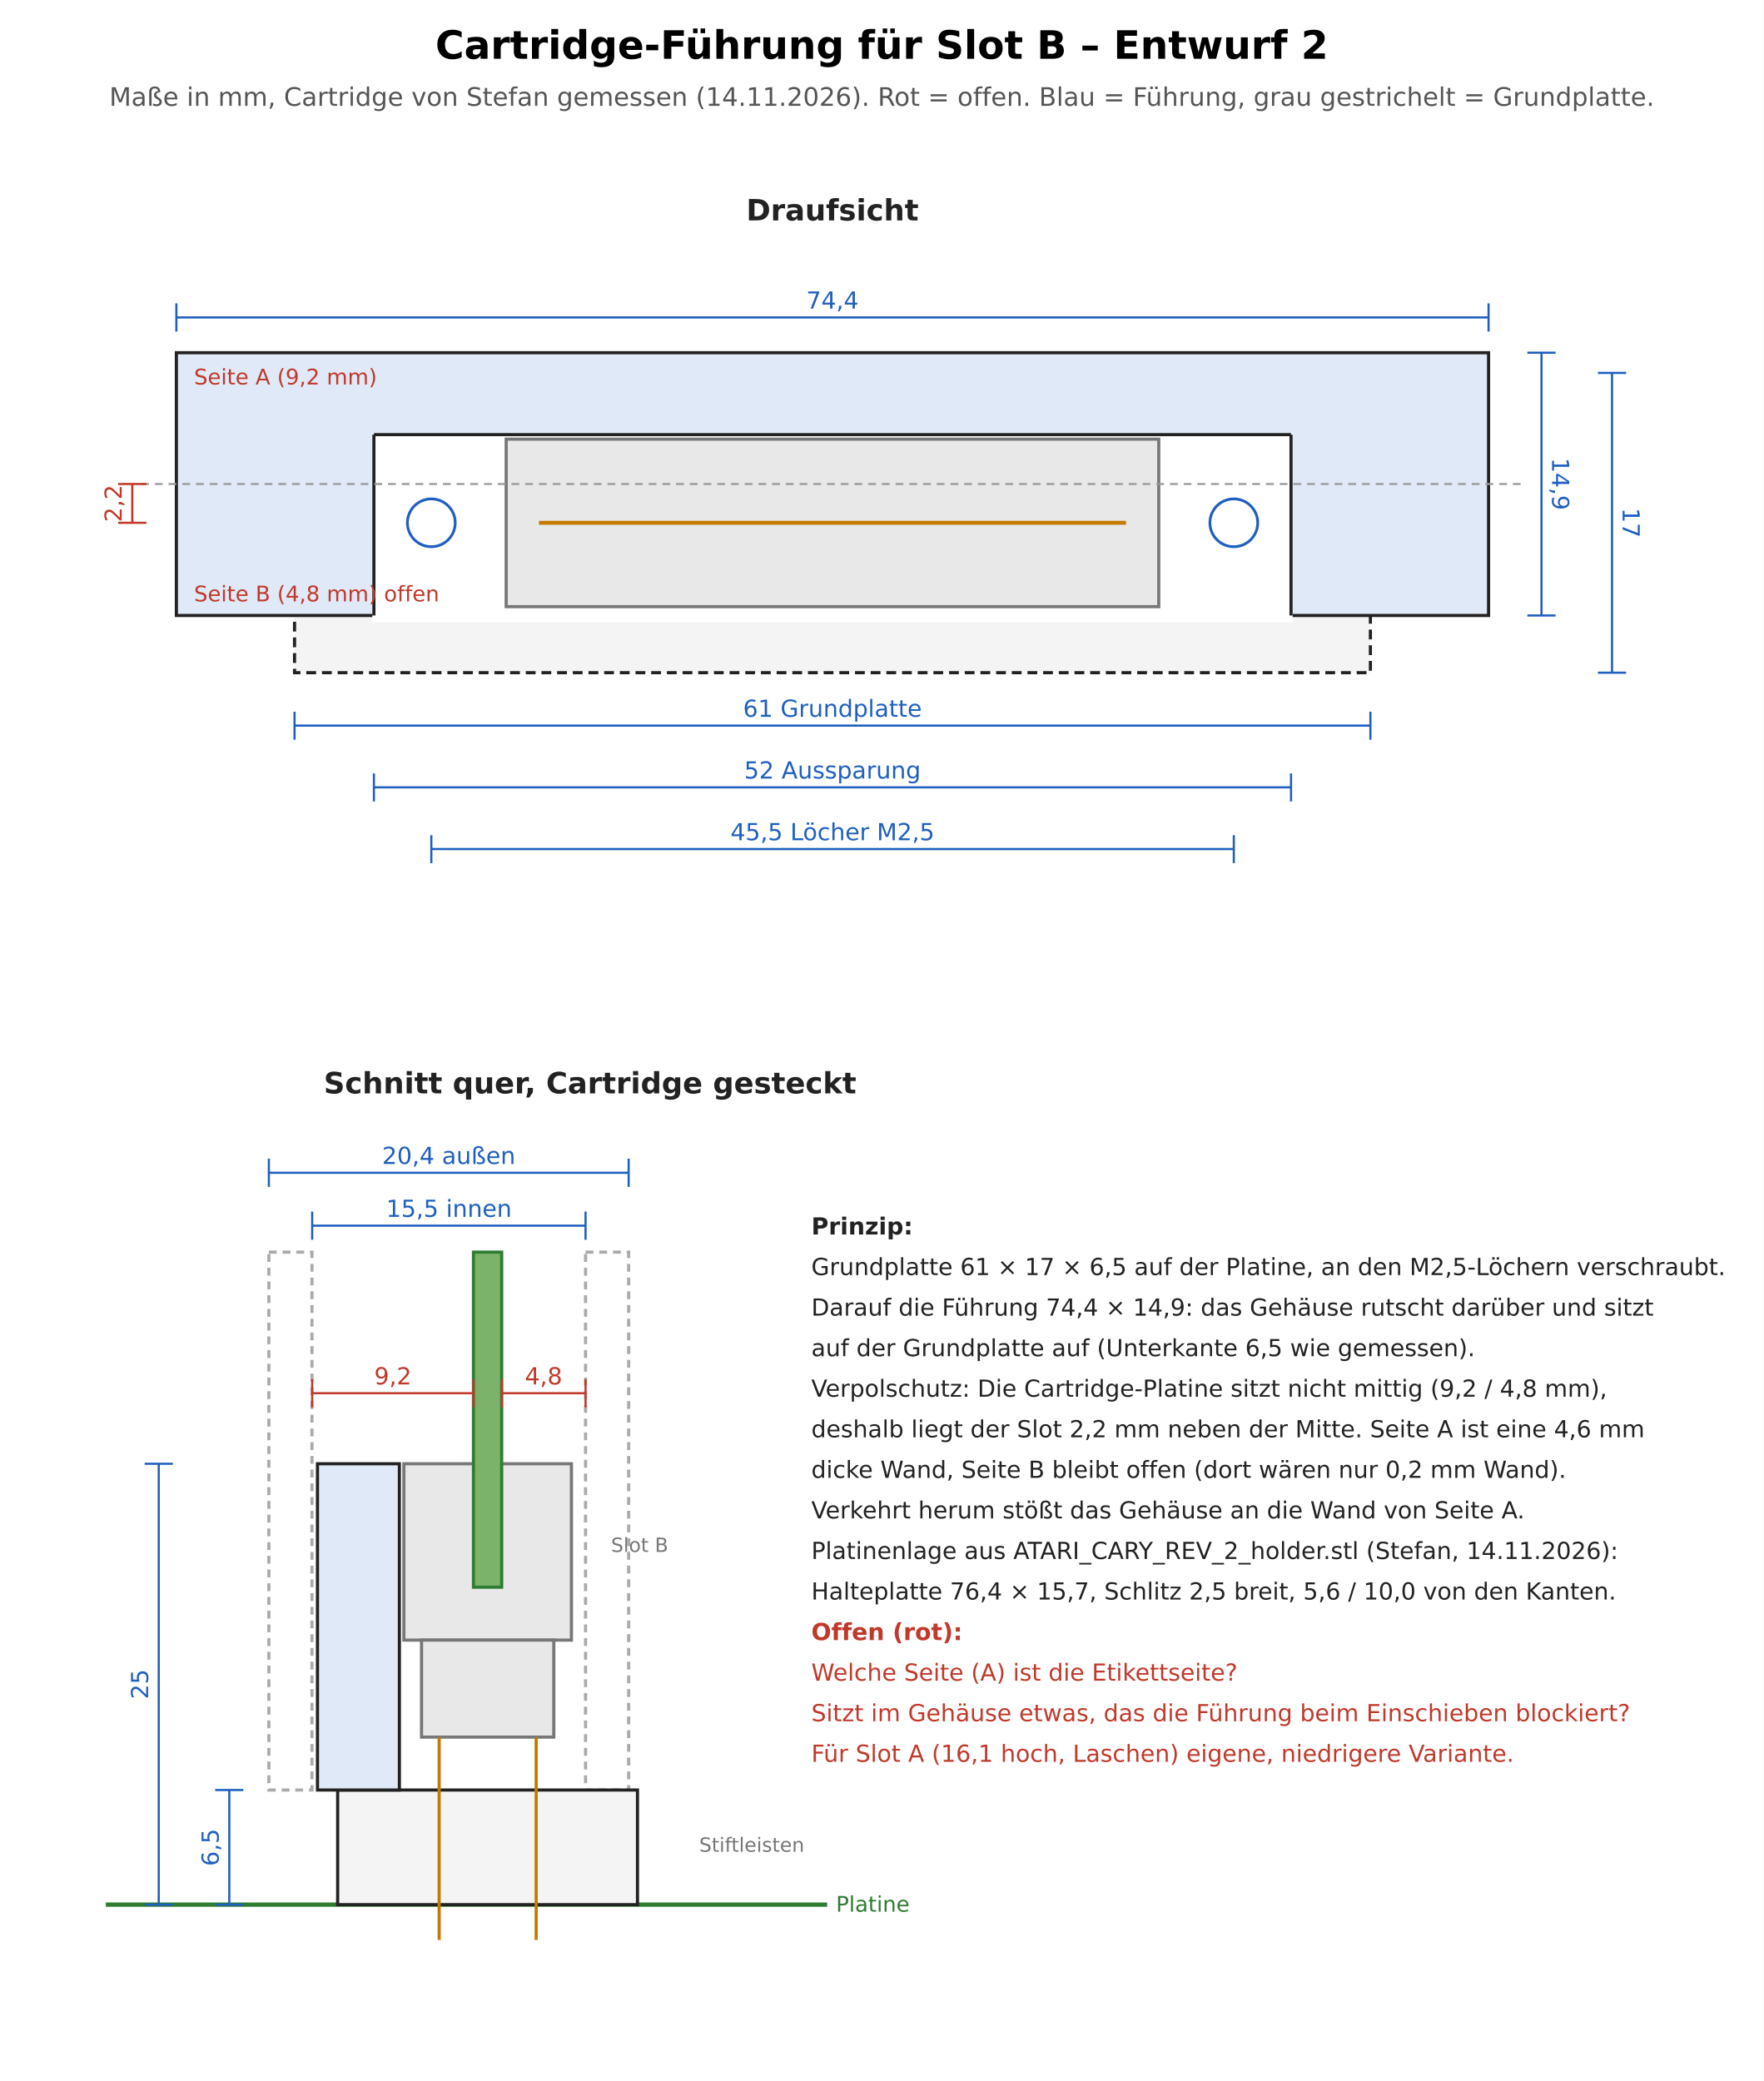
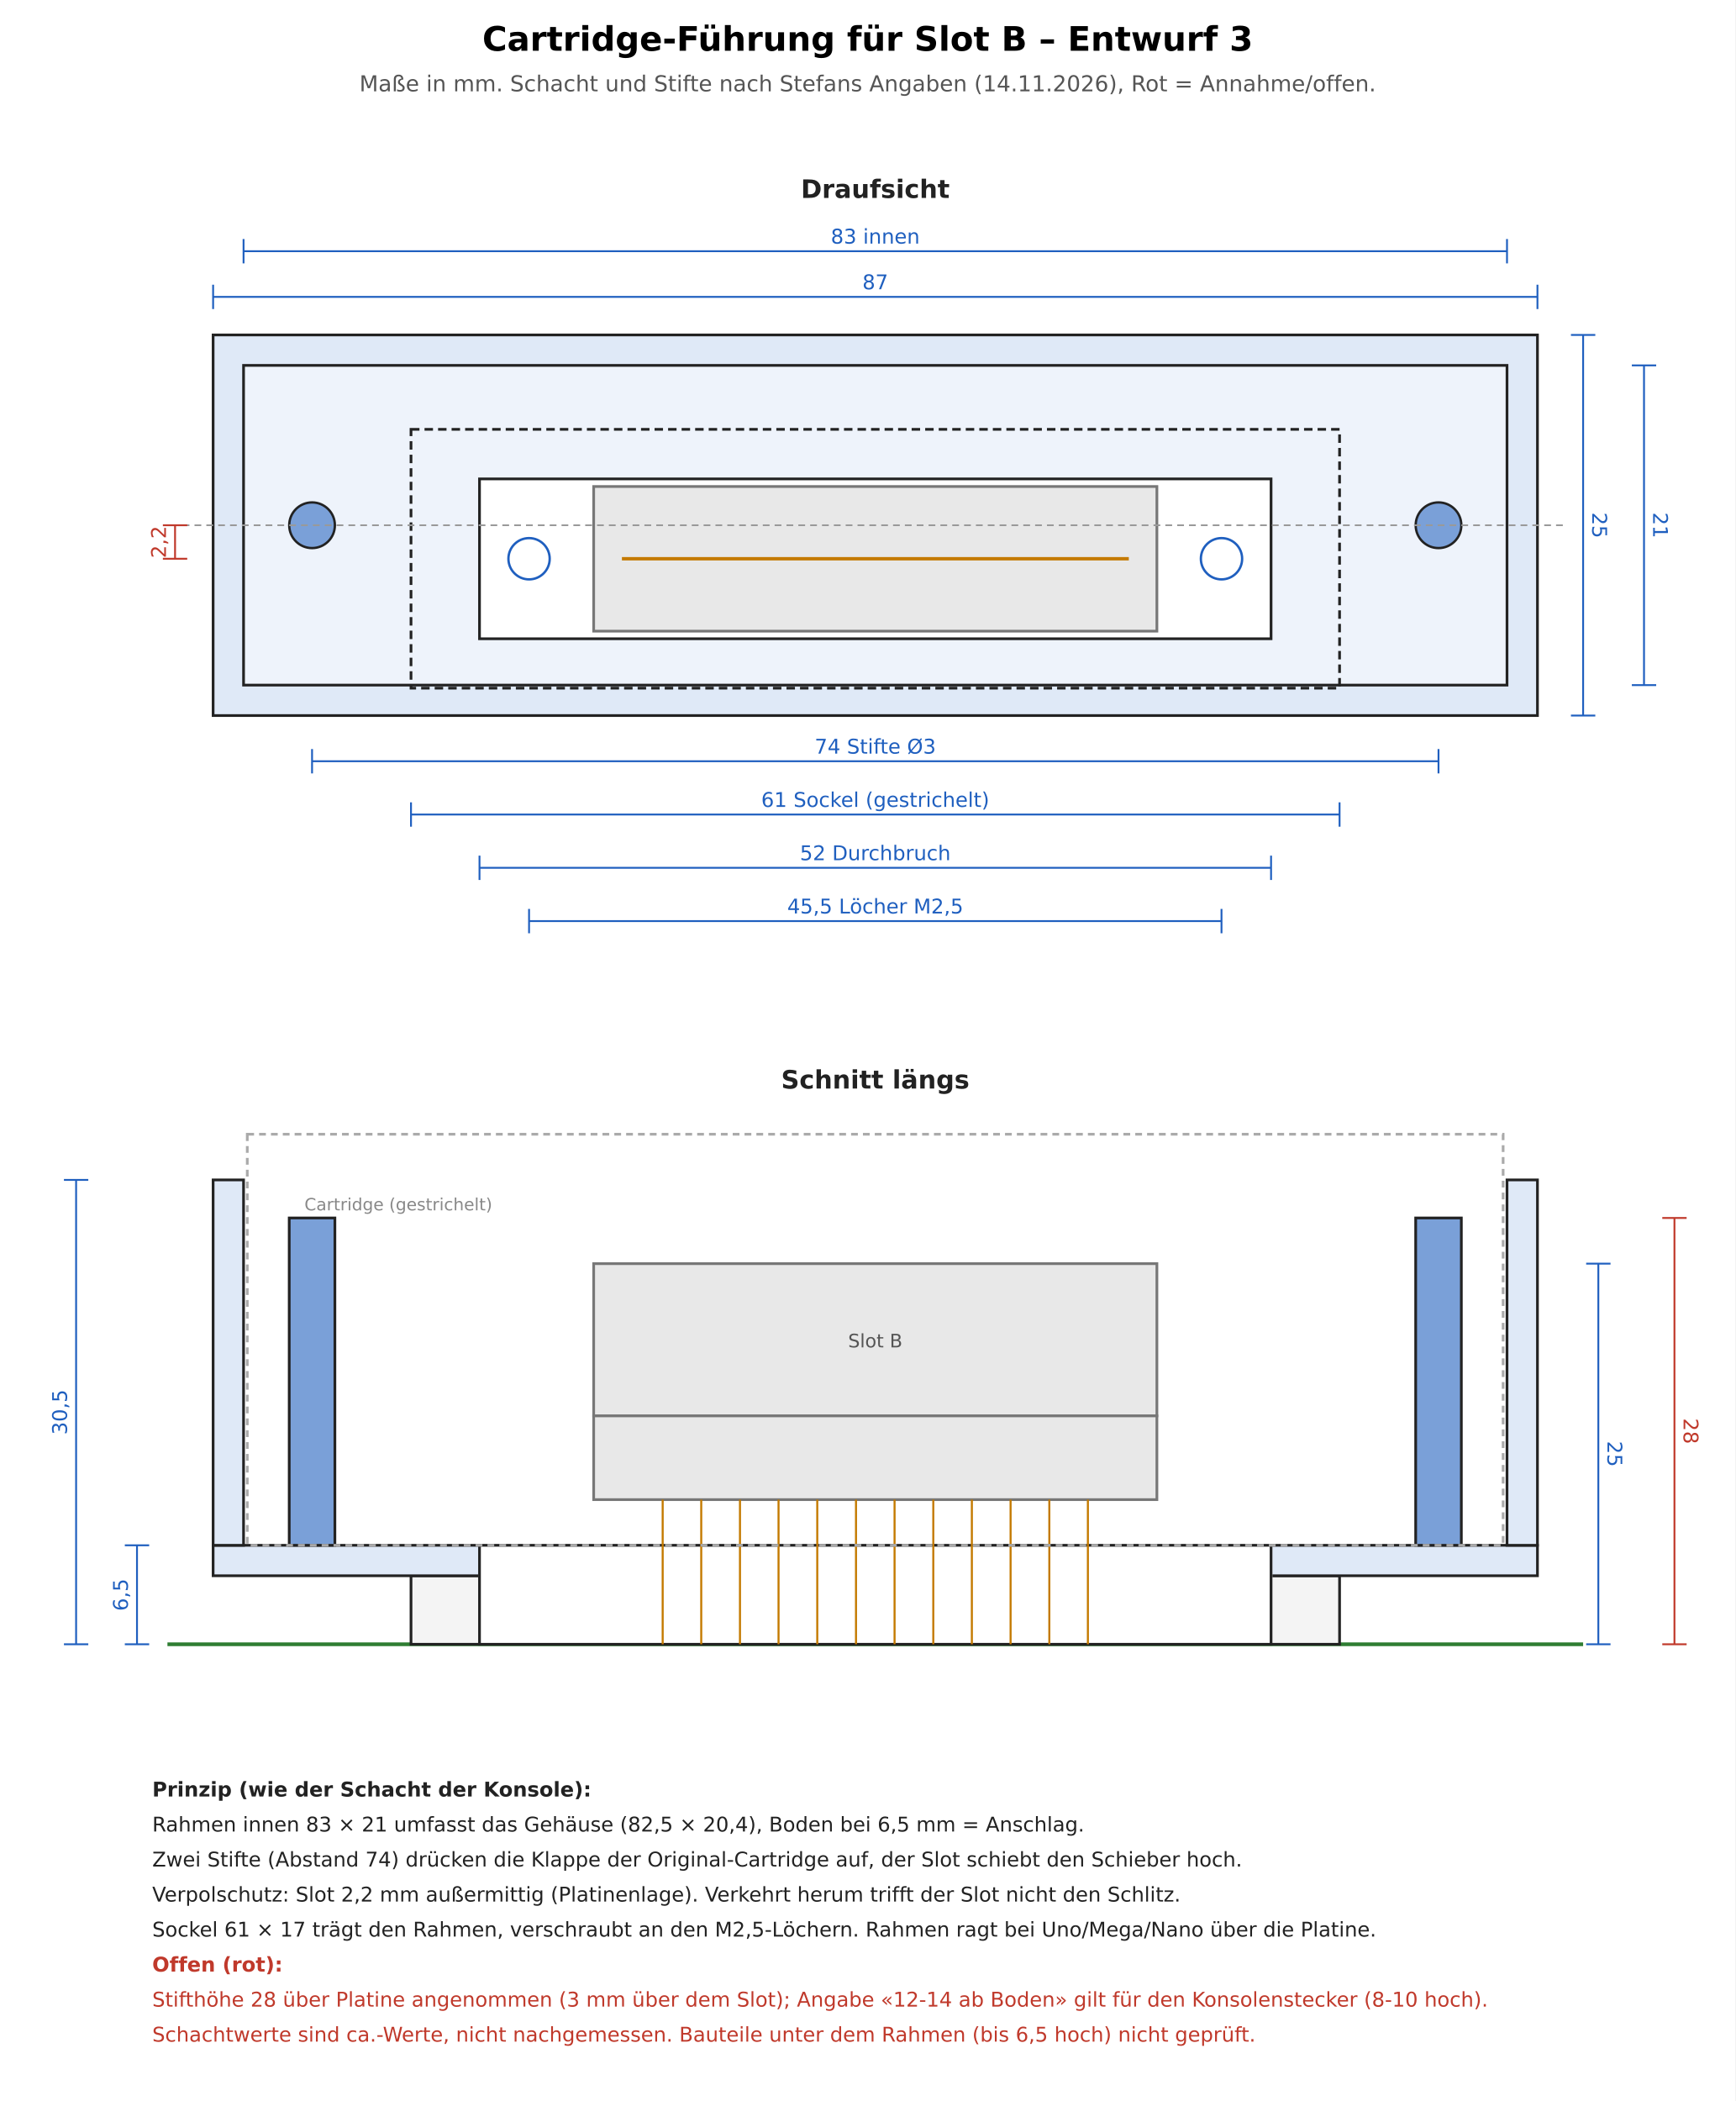
- <svg xmlns="http://www.w3.org/2000/svg" width="900" height="1062" viewBox="0 0 900 1062">
+ <svg xmlns="http://www.w3.org/2000/svg" width="1026" height="1242" viewBox="0 0 1026 1242">
  <rect width="100%" height="100%" fill="white" />
-   <text x="450.0" y="30" font-family="DejaVu Sans, sans-serif" font-size="20" font-weight="bold" text-anchor="middle">Cartridge-Führung für Slot B – Entwurf 2</text>
-   <text x="450.0" y="54" font-family="DejaVu Sans, sans-serif" font-size="13" fill="#555" text-anchor="middle">Maße in mm, Cartridge von Stefan gemessen (14.11.2026). Rot = offen. Blau = Führung, grau gestrichelt = Grundplatte.</text>
-   <text x="424.8" y="112.5" font-family="DejaVu Sans, sans-serif" font-size="15" fill="#222" text-anchor="middle" font-weight="bold">Draufsicht</text>
-   <rect x="150.3" y="190.3" width="549.0" height="153.0" fill="#f4f4f4" stroke="#222" stroke-width="1.6" stroke-dasharray="5,3" />
-   <rect x="90.0" y="180.0" width="669.6" height="134.1" fill="#dfe9f7" stroke="#222" stroke-width="1.6" />
-   <rect x="190.8" y="221.8" width="468.0" height="95.0" fill="white" stroke="white" stroke-width="1.6" />
-   <line x1="190.8" y1="221.8" x2="658.8" y2="221.8" stroke="#222" stroke-width="1.6" />
-   <line x1="190.8" y1="221.8" x2="190.8" y2="314.1" stroke="#222" stroke-width="1.6" />
-   <line x1="658.8" y1="221.8" x2="658.8" y2="314.1" stroke="#222" stroke-width="1.6" />
-   <rect x="258.3" y="224.1" width="333.0" height="85.5" fill="#e8e8e8" stroke="#777" stroke-width="1.6" />
-   <line x1="275.0" y1="266.8" x2="574.6" y2="266.8" stroke="#c47a00" stroke-width="2" />
-   <circle cx="220.1" cy="266.8" r="12.2" fill="#fff" stroke="#1f5fbf" stroke-width="1.4" />
-   <circle cx="629.6" cy="266.8" r="12.2" fill="#fff" stroke="#1f5fbf" stroke-width="1.4" />
-   <line x1="72.0" y1="247.0" x2="777.6" y2="247.0" stroke="#999" stroke-width="1" stroke-dasharray="4,3" />
-   <line x1="90.0" y1="162.0" x2="759.6" y2="162.0" stroke="#1f5fbf" stroke-width="1.1" />
-   <line x1="90.0" y1="154.8" x2="90.0" y2="169.2" stroke="#1f5fbf" stroke-width="1.1" />
-   <line x1="759.6" y1="154.8" x2="759.6" y2="169.2" stroke="#1f5fbf" stroke-width="1.1" />
-   <text x="424.8" y="157.5" font-family="DejaVu Sans, sans-serif" font-size="12" fill="#1f5fbf" text-anchor="middle">74,4</text>
-   <line x1="150.3" y1="370.3" x2="699.3" y2="370.3" stroke="#1f5fbf" stroke-width="1.1" />
-   <line x1="150.3" y1="363.2" x2="150.3" y2="377.5" stroke="#1f5fbf" stroke-width="1.1" />
-   <line x1="699.3" y1="363.2" x2="699.3" y2="377.5" stroke="#1f5fbf" stroke-width="1.1" />
-   <text x="424.8" y="365.8" font-family="DejaVu Sans, sans-serif" font-size="12" fill="#1f5fbf" text-anchor="middle">61 Grundplatte</text>
-   <line x1="190.8" y1="401.8" x2="658.8" y2="401.8" stroke="#1f5fbf" stroke-width="1.1" />
-   <line x1="190.8" y1="394.7" x2="190.8" y2="409.0" stroke="#1f5fbf" stroke-width="1.1" />
-   <line x1="658.8" y1="394.7" x2="658.8" y2="409.0" stroke="#1f5fbf" stroke-width="1.1" />
-   <text x="424.8" y="397.3" font-family="DejaVu Sans, sans-serif" font-size="12" fill="#1f5fbf" text-anchor="middle">52 Aussparung</text>
-   <line x1="220.1" y1="433.3" x2="629.6" y2="433.3" stroke="#1f5fbf" stroke-width="1.1" />
-   <line x1="220.1" y1="426.2" x2="220.1" y2="440.5" stroke="#1f5fbf" stroke-width="1.1" />
-   <line x1="629.6" y1="426.2" x2="629.6" y2="440.5" stroke="#1f5fbf" stroke-width="1.1" />
-   <text x="424.8" y="428.8" font-family="DejaVu Sans, sans-serif" font-size="12" fill="#1f5fbf" text-anchor="middle">45,5 Löcher M2,5</text>
-   <line x1="786.6" y1="180.0" x2="786.6" y2="314.1" stroke="#1f5fbf" stroke-width="1.1" />
-   <line x1="779.4" y1="180.0" x2="793.8" y2="180.0" stroke="#1f5fbf" stroke-width="1.1" />
-   <line x1="779.4" y1="314.1" x2="793.8" y2="314.1" stroke="#1f5fbf" stroke-width="1.1" />
-   <text x="792.0" y="247.0" font-family="DejaVu Sans, sans-serif" font-size="12" fill="#1f5fbf" text-anchor="middle" transform="rotate(90 792.0 247.0)">14,9</text>
-   <line x1="822.6" y1="190.3" x2="822.6" y2="343.3" stroke="#1f5fbf" stroke-width="1.1" />
-   <line x1="815.4" y1="190.3" x2="829.8" y2="190.3" stroke="#1f5fbf" stroke-width="1.1" />
-   <line x1="815.4" y1="343.3" x2="829.8" y2="343.3" stroke="#1f5fbf" stroke-width="1.1" />
-   <text x="828.0" y="266.8" font-family="DejaVu Sans, sans-serif" font-size="12" fill="#1f5fbf" text-anchor="middle" transform="rotate(90 828.0 266.8)">17</text>
-   <line x1="67.5" y1="247.0" x2="67.5" y2="266.8" stroke="#c0392b" stroke-width="1.1" />
-   <line x1="60.3" y1="247.0" x2="74.7" y2="247.0" stroke="#c0392b" stroke-width="1.1" />
-   <line x1="60.3" y1="266.8" x2="74.7" y2="266.8" stroke="#c0392b" stroke-width="1.1" />
-   <text x="62.1" y="256.9" font-family="DejaVu Sans, sans-serif" font-size="12" fill="#c0392b" text-anchor="middle" transform="rotate(-90 62.1 256.9)">2,2</text>
-   <text x="99.0" y="196.2" font-family="DejaVu Sans, sans-serif" font-size="11" fill="#c0392b" text-anchor="start">Seite A (9,2 mm)</text>
-   <text x="99.0" y="306.9" font-family="DejaVu Sans, sans-serif" font-size="11" fill="#c0392b" text-anchor="start">Seite B (4,8 mm) offen</text>
-   <text x="301.1" y="558.0" font-family="DejaVu Sans, sans-serif" font-size="15" fill="#222" text-anchor="middle" font-weight="bold">Schnitt quer, Cartridge gesteckt</text>
-   <line x1="54.0" y1="972.0" x2="422.1" y2="972.0" stroke="#2e7d32" stroke-width="2.2" />
-   <text x="426.6" y="975.6" font-family="DejaVu Sans, sans-serif" font-size="11" fill="#2e7d32" text-anchor="start">Platine</text>
-   <rect x="137.2" y="639.0" width="22.0" height="274.5" fill="none" stroke="#aaa" stroke-width="1.6" stroke-dasharray="4,3" />
-   <rect x="298.8" y="639.0" width="22.0" height="274.5" fill="none" stroke="#aaa" stroke-width="1.6" stroke-dasharray="4,3" />
-   <rect x="172.3" y="913.5" width="153.0" height="58.5" fill="#f4f4f4" stroke="#222" stroke-width="1.6" />
-   <rect x="162.0" y="747.0" width="41.8" height="166.5" fill="#dfe9f7" stroke="#222" stroke-width="1.6" />
-   <rect x="206.1" y="747.0" width="85.5" height="90.0" fill="#e8e8e8" stroke="#777" stroke-width="1.6" />
-   <rect x="215.1" y="837.0" width="67.5" height="49.5" fill="#e8e8e8" stroke="#777" stroke-width="1.6" />
-   <line x1="224.1" y1="886.5" x2="224.1" y2="990.0" stroke="#c47a00" stroke-width="1.6" />
-   <line x1="273.6" y1="886.5" x2="273.6" y2="990.0" stroke="#c47a00" stroke-width="1.6" />
-   <rect x="241.6" y="639.0" width="14.4" height="171.0" fill="#7cb36b" stroke="#2e7d32" stroke-width="1.6" />
-   <line x1="81.0" y1="747.0" x2="81.0" y2="972.0" stroke="#1f5fbf" stroke-width="1.1" />
-   <line x1="73.8" y1="747.0" x2="88.2" y2="747.0" stroke="#1f5fbf" stroke-width="1.1" />
+   <text x="513.0" y="30" font-family="DejaVu Sans, sans-serif" font-size="20" font-weight="bold" text-anchor="middle">Cartridge-Führung für Slot B – Entwurf 3</text>
+   <text x="513.0" y="54" font-family="DejaVu Sans, sans-serif" font-size="13" fill="#555" text-anchor="middle">Maße in mm. Schacht und Stifte nach Stefans Angaben (14.11.2026), Rot = Annahme/offen.</text>
+   <text x="517.5" y="117.0" font-family="DejaVu Sans, sans-serif" font-size="15" fill="#222" text-anchor="middle" font-weight="bold">Draufsicht</text>
+   <rect x="126.0" y="198.0" width="783.0" height="225.0" fill="#dfe9f7" stroke="#222" stroke-width="1.6" />
+   <rect x="144.0" y="216.0" width="747.0" height="189.0" fill="#eef3fb" stroke="#222" stroke-width="1.6" />
+   <rect x="243.0" y="253.8" width="549.0" height="153.0" fill="none" stroke="#222" stroke-width="1.6" stroke-dasharray="5,3" />
+   <rect x="283.5" y="283.1" width="468.0" height="94.5" fill="white" stroke="#222" stroke-width="1.6" />
+   <rect x="351.0" y="287.6" width="333.0" height="85.5" fill="#e8e8e8" stroke="#777" stroke-width="1.6" />
+   <line x1="367.7" y1="330.3" x2="667.4" y2="330.3" stroke="#c47a00" stroke-width="2" />
+   <circle cx="312.8" cy="330.3" r="12.2" fill="#fff" stroke="#1f5fbf" stroke-width="1.4" />
+   <circle cx="184.5" cy="310.5" r="13.5" fill="#7aa0d8" stroke="#222" stroke-width="1.4" />
+   <circle cx="722.2" cy="330.3" r="12.2" fill="#fff" stroke="#1f5fbf" stroke-width="1.4" />
+   <circle cx="850.5" cy="310.5" r="13.5" fill="#7aa0d8" stroke="#222" stroke-width="1.4" />
+   <line x1="108.0" y1="310.5" x2="927.0" y2="310.5" stroke="#999" stroke-width="1" stroke-dasharray="4,3" />
+   <line x1="126.0" y1="175.5" x2="909.0" y2="175.5" stroke="#1f5fbf" stroke-width="1.1" />
+   <line x1="126.0" y1="168.3" x2="126.0" y2="182.7" stroke="#1f5fbf" stroke-width="1.1" />
+   <line x1="909.0" y1="168.3" x2="909.0" y2="182.7" stroke="#1f5fbf" stroke-width="1.1" />
+   <text x="517.5" y="171.0" font-family="DejaVu Sans, sans-serif" font-size="12" fill="#1f5fbf" text-anchor="middle">87</text>
+   <line x1="144.0" y1="148.5" x2="891.0" y2="148.5" stroke="#1f5fbf" stroke-width="1.1" />
+   <line x1="144.0" y1="141.3" x2="144.0" y2="155.7" stroke="#1f5fbf" stroke-width="1.1" />
+   <line x1="891.0" y1="141.3" x2="891.0" y2="155.7" stroke="#1f5fbf" stroke-width="1.1" />
+   <text x="517.5" y="144.0" font-family="DejaVu Sans, sans-serif" font-size="12" fill="#1f5fbf" text-anchor="middle">83 innen</text>
+   <line x1="184.5" y1="450.0" x2="850.5" y2="450.0" stroke="#1f5fbf" stroke-width="1.1" />
+   <line x1="184.5" y1="442.8" x2="184.5" y2="457.2" stroke="#1f5fbf" stroke-width="1.1" />
+   <line x1="850.5" y1="442.8" x2="850.5" y2="457.2" stroke="#1f5fbf" stroke-width="1.1" />
+   <text x="517.5" y="445.5" font-family="DejaVu Sans, sans-serif" font-size="12" fill="#1f5fbf" text-anchor="middle">74 Stifte Ø3</text>
+   <line x1="243.0" y1="481.5" x2="792.0" y2="481.5" stroke="#1f5fbf" stroke-width="1.1" />
+   <line x1="243.0" y1="474.3" x2="243.0" y2="488.7" stroke="#1f5fbf" stroke-width="1.1" />
+   <line x1="792.0" y1="474.3" x2="792.0" y2="488.7" stroke="#1f5fbf" stroke-width="1.1" />
+   <text x="517.5" y="477.0" font-family="DejaVu Sans, sans-serif" font-size="12" fill="#1f5fbf" text-anchor="middle">61 Sockel (gestrichelt)</text>
+   <line x1="283.5" y1="513.0" x2="751.5" y2="513.0" stroke="#1f5fbf" stroke-width="1.1" />
+   <line x1="283.5" y1="505.8" x2="283.5" y2="520.2" stroke="#1f5fbf" stroke-width="1.1" />
+   <line x1="751.5" y1="505.8" x2="751.5" y2="520.2" stroke="#1f5fbf" stroke-width="1.1" />
+   <text x="517.5" y="508.5" font-family="DejaVu Sans, sans-serif" font-size="12" fill="#1f5fbf" text-anchor="middle">52 Durchbruch</text>
+   <line x1="312.8" y1="544.5" x2="722.2" y2="544.5" stroke="#1f5fbf" stroke-width="1.1" />
+   <line x1="312.8" y1="537.3" x2="312.8" y2="551.7" stroke="#1f5fbf" stroke-width="1.1" />
+   <line x1="722.2" y1="537.3" x2="722.2" y2="551.7" stroke="#1f5fbf" stroke-width="1.1" />
+   <text x="517.5" y="540.0" font-family="DejaVu Sans, sans-serif" font-size="12" fill="#1f5fbf" text-anchor="middle">45,5 Löcher M2,5</text>
+   <line x1="936.0" y1="198.0" x2="936.0" y2="423.0" stroke="#1f5fbf" stroke-width="1.1" />
+   <line x1="928.8" y1="198.0" x2="943.2" y2="198.0" stroke="#1f5fbf" stroke-width="1.1" />
+   <line x1="928.8" y1="423.0" x2="943.2" y2="423.0" stroke="#1f5fbf" stroke-width="1.1" />
+   <text x="941.4" y="310.5" font-family="DejaVu Sans, sans-serif" font-size="12" fill="#1f5fbf" text-anchor="middle" transform="rotate(90 941.4 310.5)">25</text>
+   <line x1="972.0" y1="216.0" x2="972.0" y2="405.0" stroke="#1f5fbf" stroke-width="1.1" />
+   <line x1="964.8" y1="216.0" x2="979.2" y2="216.0" stroke="#1f5fbf" stroke-width="1.1" />
+   <line x1="964.8" y1="405.0" x2="979.2" y2="405.0" stroke="#1f5fbf" stroke-width="1.1" />
+   <text x="977.4" y="310.5" font-family="DejaVu Sans, sans-serif" font-size="12" fill="#1f5fbf" text-anchor="middle" transform="rotate(90 977.4 310.5)">21</text>
+   <line x1="103.5" y1="310.5" x2="103.5" y2="330.3" stroke="#c0392b" stroke-width="1.1" />
+   <line x1="96.3" y1="310.5" x2="110.7" y2="310.5" stroke="#c0392b" stroke-width="1.1" />
+   <line x1="96.3" y1="330.3" x2="110.7" y2="330.3" stroke="#c0392b" stroke-width="1.1" />
+   <text x="98.1" y="320.4" font-family="DejaVu Sans, sans-serif" font-size="12" fill="#c0392b" text-anchor="middle" transform="rotate(-90 98.1 320.4)">2,2</text>
+   <text x="517.5" y="643.5" font-family="DejaVu Sans, sans-serif" font-size="15" fill="#222" text-anchor="middle" font-weight="bold">Schnitt längs</text>
+   <line x1="99.0" y1="972.0" x2="936.0" y2="972.0" stroke="#2e7d32" stroke-width="2.2" />
+   <rect x="243.0" y="931.5" width="549.0" height="40.5" fill="#f4f4f4" stroke="#222" stroke-width="1.6" />
+   <rect x="126.0" y="913.5" width="783.0" height="18.0" fill="#dfe9f7" stroke="#222" stroke-width="1.6" />
+   <rect x="126.0" y="697.5" width="18.0" height="216.0" fill="#dfe9f7" stroke="#222" stroke-width="1.6" />
+   <rect x="171.0" y="720.0" width="27.0" height="193.5" fill="#7aa0d8" stroke="#222" stroke-width="1.6" />
+   <rect x="891.0" y="697.5" width="18.0" height="216.0" fill="#dfe9f7" stroke="#222" stroke-width="1.6" />
+   <rect x="837.0" y="720.0" width="27.0" height="193.5" fill="#7aa0d8" stroke="#222" stroke-width="1.6" />
+   <rect x="283.5" y="913.5" width="468.0" height="19.8" fill="white" stroke="white" stroke-width="1.6" />
+   <rect x="283.5" y="913.5" width="468.0" height="58.5" fill="white" stroke="#222" stroke-width="1.6" />
+   <rect x="351.0" y="747.0" width="333.0" height="90.0" fill="#e8e8e8" stroke="#777" stroke-width="1.6" />
+   <rect x="351.0" y="837.0" width="333.0" height="49.5" fill="#e8e8e8" stroke="#777" stroke-width="1.6" />
+   <line x1="391.8" y1="886.5" x2="391.8" y2="972.0" stroke="#c47a00" stroke-width="1.2" />
+   <line x1="414.6" y1="886.5" x2="414.6" y2="972.0" stroke="#c47a00" stroke-width="1.2" />
+   <line x1="437.5" y1="886.5" x2="437.5" y2="972.0" stroke="#c47a00" stroke-width="1.2" />
+   <line x1="460.3" y1="886.5" x2="460.3" y2="972.0" stroke="#c47a00" stroke-width="1.2" />
+   <line x1="483.2" y1="886.5" x2="483.2" y2="972.0" stroke="#c47a00" stroke-width="1.2" />
+   <line x1="506.1" y1="886.5" x2="506.1" y2="972.0" stroke="#c47a00" stroke-width="1.2" />
+   <line x1="528.9" y1="886.5" x2="528.9" y2="972.0" stroke="#c47a00" stroke-width="1.2" />
+   <line x1="551.8" y1="886.5" x2="551.8" y2="972.0" stroke="#c47a00" stroke-width="1.2" />
+   <line x1="574.6" y1="886.5" x2="574.6" y2="972.0" stroke="#c47a00" stroke-width="1.2" />
+   <line x1="597.5" y1="886.5" x2="597.5" y2="972.0" stroke="#c47a00" stroke-width="1.2" />
+   <line x1="620.4" y1="886.5" x2="620.4" y2="972.0" stroke="#c47a00" stroke-width="1.2" />
+   <line x1="643.2" y1="886.5" x2="643.2" y2="972.0" stroke="#c47a00" stroke-width="1.2" />
+   <rect x="146.2" y="670.5" width="742.5" height="243.0" fill="none" stroke="#aaa" stroke-width="1.6" stroke-dasharray="4,3" />
+   <line x1="45.0" y1="697.5" x2="45.0" y2="972.0" stroke="#1f5fbf" stroke-width="1.1" />
+   <line x1="37.8" y1="697.5" x2="52.2" y2="697.5" stroke="#1f5fbf" stroke-width="1.1" />
+   <line x1="37.8" y1="972.0" x2="52.2" y2="972.0" stroke="#1f5fbf" stroke-width="1.1" />
+   <text x="39.6" y="834.8" font-family="DejaVu Sans, sans-serif" font-size="12" fill="#1f5fbf" text-anchor="middle" transform="rotate(-90 39.6 834.8)">30,5</text>
+   <line x1="81.0" y1="913.5" x2="81.0" y2="972.0" stroke="#1f5fbf" stroke-width="1.1" />
+   <line x1="73.8" y1="913.5" x2="88.2" y2="913.5" stroke="#1f5fbf" stroke-width="1.1" />
  <line x1="73.8" y1="972.0" x2="88.2" y2="972.0" stroke="#1f5fbf" stroke-width="1.1" />
-   <text x="75.6" y="859.5" font-family="DejaVu Sans, sans-serif" font-size="12" fill="#1f5fbf" text-anchor="middle" transform="rotate(-90 75.6 859.5)">25</text>
-   <line x1="117.0" y1="913.5" x2="117.0" y2="972.0" stroke="#1f5fbf" stroke-width="1.1" />
-   <line x1="109.8" y1="913.5" x2="124.2" y2="913.5" stroke="#1f5fbf" stroke-width="1.1" />
-   <line x1="109.8" y1="972.0" x2="124.2" y2="972.0" stroke="#1f5fbf" stroke-width="1.1" />
-   <text x="111.6" y="942.8" font-family="DejaVu Sans, sans-serif" font-size="12" fill="#1f5fbf" text-anchor="middle" transform="rotate(-90 111.6 942.8)">6,5</text>
-   <line x1="159.3" y1="625.5" x2="298.8" y2="625.5" stroke="#1f5fbf" stroke-width="1.1" />
-   <line x1="159.3" y1="618.3" x2="159.3" y2="632.7" stroke="#1f5fbf" stroke-width="1.1" />
-   <line x1="298.8" y1="618.3" x2="298.8" y2="632.7" stroke="#1f5fbf" stroke-width="1.1" />
-   <text x="229.1" y="621.0" font-family="DejaVu Sans, sans-serif" font-size="12" fill="#1f5fbf" text-anchor="middle">15,5 innen</text>
-   <line x1="137.2" y1="598.5" x2="320.8" y2="598.5" stroke="#1f5fbf" stroke-width="1.1" />
-   <line x1="137.2" y1="591.3" x2="137.2" y2="605.7" stroke="#1f5fbf" stroke-width="1.1" />
-   <line x1="320.8" y1="591.3" x2="320.8" y2="605.7" stroke="#1f5fbf" stroke-width="1.1" />
-   <text x="229.0" y="594.0" font-family="DejaVu Sans, sans-serif" font-size="12" fill="#1f5fbf" text-anchor="middle">20,4 außen</text>
-   <line x1="159.3" y1="711.0" x2="241.6" y2="711.0" stroke="#c0392b" stroke-width="1.1" />
-   <line x1="159.3" y1="703.8" x2="159.3" y2="718.2" stroke="#c0392b" stroke-width="1.1" />
-   <line x1="241.6" y1="703.8" x2="241.6" y2="718.2" stroke="#c0392b" stroke-width="1.1" />
-   <text x="200.5" y="706.5" font-family="DejaVu Sans, sans-serif" font-size="12" fill="#c0392b" text-anchor="middle">9,2</text>
-   <line x1="256.1" y1="711.0" x2="298.8" y2="711.0" stroke="#c0392b" stroke-width="1.1" />
-   <line x1="256.1" y1="703.8" x2="256.1" y2="718.2" stroke="#c0392b" stroke-width="1.1" />
-   <line x1="298.8" y1="703.8" x2="298.8" y2="718.2" stroke="#c0392b" stroke-width="1.1" />
-   <text x="277.4" y="706.5" font-family="DejaVu Sans, sans-serif" font-size="12" fill="#c0392b" text-anchor="middle">4,8</text>
-   <text x="311.8" y="792.0" font-family="DejaVu Sans, sans-serif" font-size="10" fill="#777" text-anchor="start">Slot B</text>
-   <text x="356.8" y="945.0" font-family="DejaVu Sans, sans-serif" font-size="10" fill="#777" text-anchor="start">Stiftleisten</text>
-   <text x="414.0" y="630.0" font-family="DejaVu Sans, sans-serif" font-size="12" fill="#222" text-anchor="start" font-weight="bold">Prinzip:</text>
-   <text x="414.0" y="650.7" font-family="DejaVu Sans, sans-serif" font-size="12" fill="#222" text-anchor="start">Grundplatte 61 × 17 × 6,5 auf der Platine, an den M2,5-Löchern verschraubt.</text>
-   <text x="414.0" y="671.4" font-family="DejaVu Sans, sans-serif" font-size="12" fill="#222" text-anchor="start">Darauf die Führung 74,4 × 14,9: das Gehäuse rutscht darüber und sitzt</text>
-   <text x="414.0" y="692.1" font-family="DejaVu Sans, sans-serif" font-size="12" fill="#222" text-anchor="start">auf der Grundplatte auf (Unterkante 6,5 wie gemessen).</text>
-   <text x="414.0" y="712.8" font-family="DejaVu Sans, sans-serif" font-size="12" fill="#222" text-anchor="start">Verpolschutz: Die Cartridge-Platine sitzt nicht mittig (9,2 / 4,8 mm),</text>
-   <text x="414.0" y="733.5" font-family="DejaVu Sans, sans-serif" font-size="12" fill="#222" text-anchor="start">deshalb liegt der Slot 2,2 mm neben der Mitte. Seite A ist eine 4,6 mm</text>
-   <text x="414.0" y="754.2" font-family="DejaVu Sans, sans-serif" font-size="12" fill="#222" text-anchor="start">dicke Wand, Seite B bleibt offen (dort wären nur 0,2 mm Wand).</text>
-   <text x="414.0" y="774.9" font-family="DejaVu Sans, sans-serif" font-size="12" fill="#222" text-anchor="start">Verkehrt herum stößt das Gehäuse an die Wand von Seite A.</text>
-   <text x="414.0" y="795.6" font-family="DejaVu Sans, sans-serif" font-size="12" fill="#222" text-anchor="start">Platinenlage aus ATARI_CARY_REV_2_holder.stl (Stefan, 14.11.2026):</text>
-   <text x="414.0" y="816.3" font-family="DejaVu Sans, sans-serif" font-size="12" fill="#222" text-anchor="start">Halteplatte 76,4 × 15,7, Schlitz 2,5 breit, 5,6 / 10,0 von den Kanten.</text>
-   <text x="414.0" y="837.0" font-family="DejaVu Sans, sans-serif" font-size="12" fill="#c0392b" text-anchor="start" font-weight="bold">Offen (rot):</text>
-   <text x="414.0" y="857.7" font-family="DejaVu Sans, sans-serif" font-size="12" fill="#c0392b" text-anchor="start">Welche Seite (A) ist die Etikettseite?</text>
-   <text x="414.0" y="878.4" font-family="DejaVu Sans, sans-serif" font-size="12" fill="#c0392b" text-anchor="start">Sitzt im Gehäuse etwas, das die Führung beim Einschieben blockiert?</text>
-   <text x="414.0" y="899.1" font-family="DejaVu Sans, sans-serif" font-size="12" fill="#c0392b" text-anchor="start">Für Slot A (16,1 hoch, Laschen) eigene, niedrigere Variante.</text>
+   <text x="75.6" y="942.8" font-family="DejaVu Sans, sans-serif" font-size="12" fill="#1f5fbf" text-anchor="middle" transform="rotate(-90 75.6 942.8)">6,5</text>
+   <line x1="945.0" y1="747.0" x2="945.0" y2="972.0" stroke="#1f5fbf" stroke-width="1.1" />
+   <line x1="937.8" y1="747.0" x2="952.2" y2="747.0" stroke="#1f5fbf" stroke-width="1.1" />
+   <line x1="937.8" y1="972.0" x2="952.2" y2="972.0" stroke="#1f5fbf" stroke-width="1.1" />
+   <text x="950.4" y="859.5" font-family="DejaVu Sans, sans-serif" font-size="12" fill="#1f5fbf" text-anchor="middle" transform="rotate(90 950.4 859.5)">25</text>
+   <line x1="990.0" y1="720.0" x2="990.0" y2="972.0" stroke="#c0392b" stroke-width="1.1" />
+   <line x1="982.8" y1="720.0" x2="997.2" y2="720.0" stroke="#c0392b" stroke-width="1.1" />
+   <line x1="982.8" y1="972.0" x2="997.2" y2="972.0" stroke="#c0392b" stroke-width="1.1" />
+   <text x="995.4" y="846.0" font-family="DejaVu Sans, sans-serif" font-size="12" fill="#c0392b" text-anchor="middle" transform="rotate(90 995.4 846.0)">28</text>
+   <text x="517.5" y="796.5" font-family="DejaVu Sans, sans-serif" font-size="11" fill="#555" text-anchor="middle">Slot B</text>
+   <text x="180.0" y="715.5" font-family="DejaVu Sans, sans-serif" font-size="10" fill="#888" text-anchor="start">Cartridge (gestrichelt)</text>
+   <text x="90.0" y="1062.0" font-family="DejaVu Sans, sans-serif" font-size="12" fill="#222" text-anchor="start" font-weight="bold">Prinzip (wie der Schacht der Konsole):</text>
+   <text x="90.0" y="1082.7" font-family="DejaVu Sans, sans-serif" font-size="12" fill="#222" text-anchor="start">Rahmen innen 83 × 21 umfasst das Gehäuse (82,5 × 20,4), Boden bei 6,5 mm = Anschlag.</text>
+   <text x="90.0" y="1103.4" font-family="DejaVu Sans, sans-serif" font-size="12" fill="#222" text-anchor="start">Zwei Stifte (Abstand 74) drücken die Klappe der Original-Cartridge auf, der Slot schiebt den Schieber hoch.</text>
+   <text x="90.0" y="1124.1" font-family="DejaVu Sans, sans-serif" font-size="12" fill="#222" text-anchor="start">Verpolschutz: Slot 2,2 mm außermittig (Platinenlage). Verkehrt herum trifft der Slot nicht den Schlitz.</text>
+   <text x="90.0" y="1144.8" font-family="DejaVu Sans, sans-serif" font-size="12" fill="#222" text-anchor="start">Sockel 61 × 17 trägt den Rahmen, verschraubt an den M2,5-Löchern. Rahmen ragt bei Uno/Mega/Nano über die Platine.</text>
+   <text x="90.0" y="1165.5" font-family="DejaVu Sans, sans-serif" font-size="12" fill="#c0392b" text-anchor="start" font-weight="bold">Offen (rot):</text>
+   <text x="90.0" y="1186.2" font-family="DejaVu Sans, sans-serif" font-size="12" fill="#c0392b" text-anchor="start">Stifthöhe 28 über Platine angenommen (3 mm über dem Slot); Angabe «12-14 ab Boden» gilt für den Konsolenstecker (8-10 hoch).</text>
+   <text x="90.0" y="1206.9" font-family="DejaVu Sans, sans-serif" font-size="12" fill="#c0392b" text-anchor="start">Schachtwerte sind ca.-Werte, nicht nachgemessen. Bauteile unter dem Rahmen (bis 6,5 hoch) nicht geprüft.</text>
</svg>
